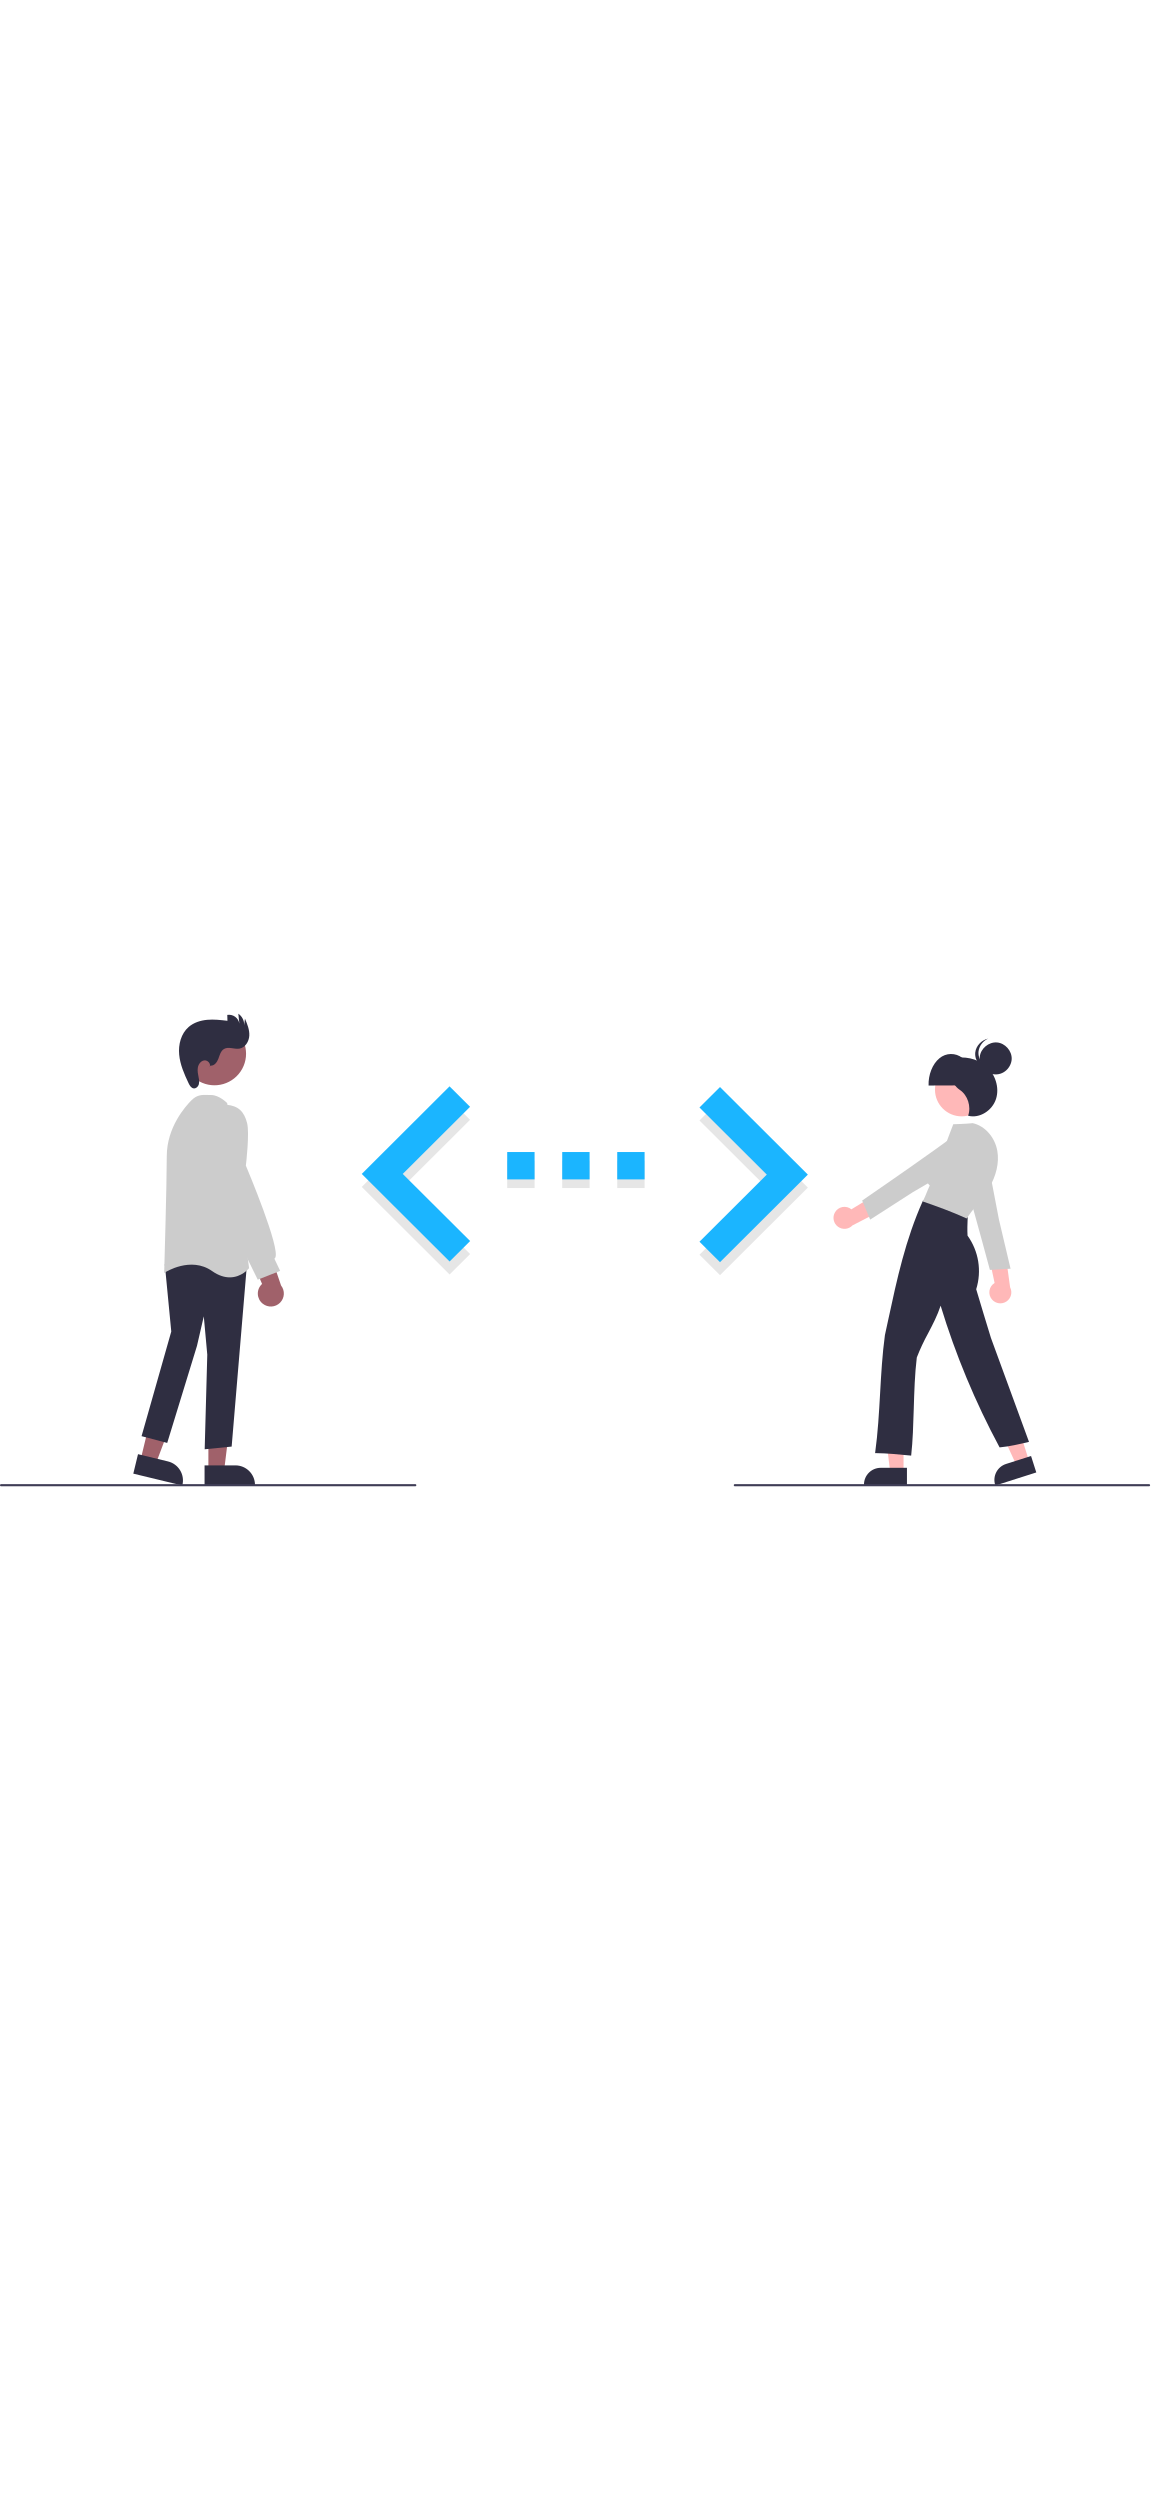
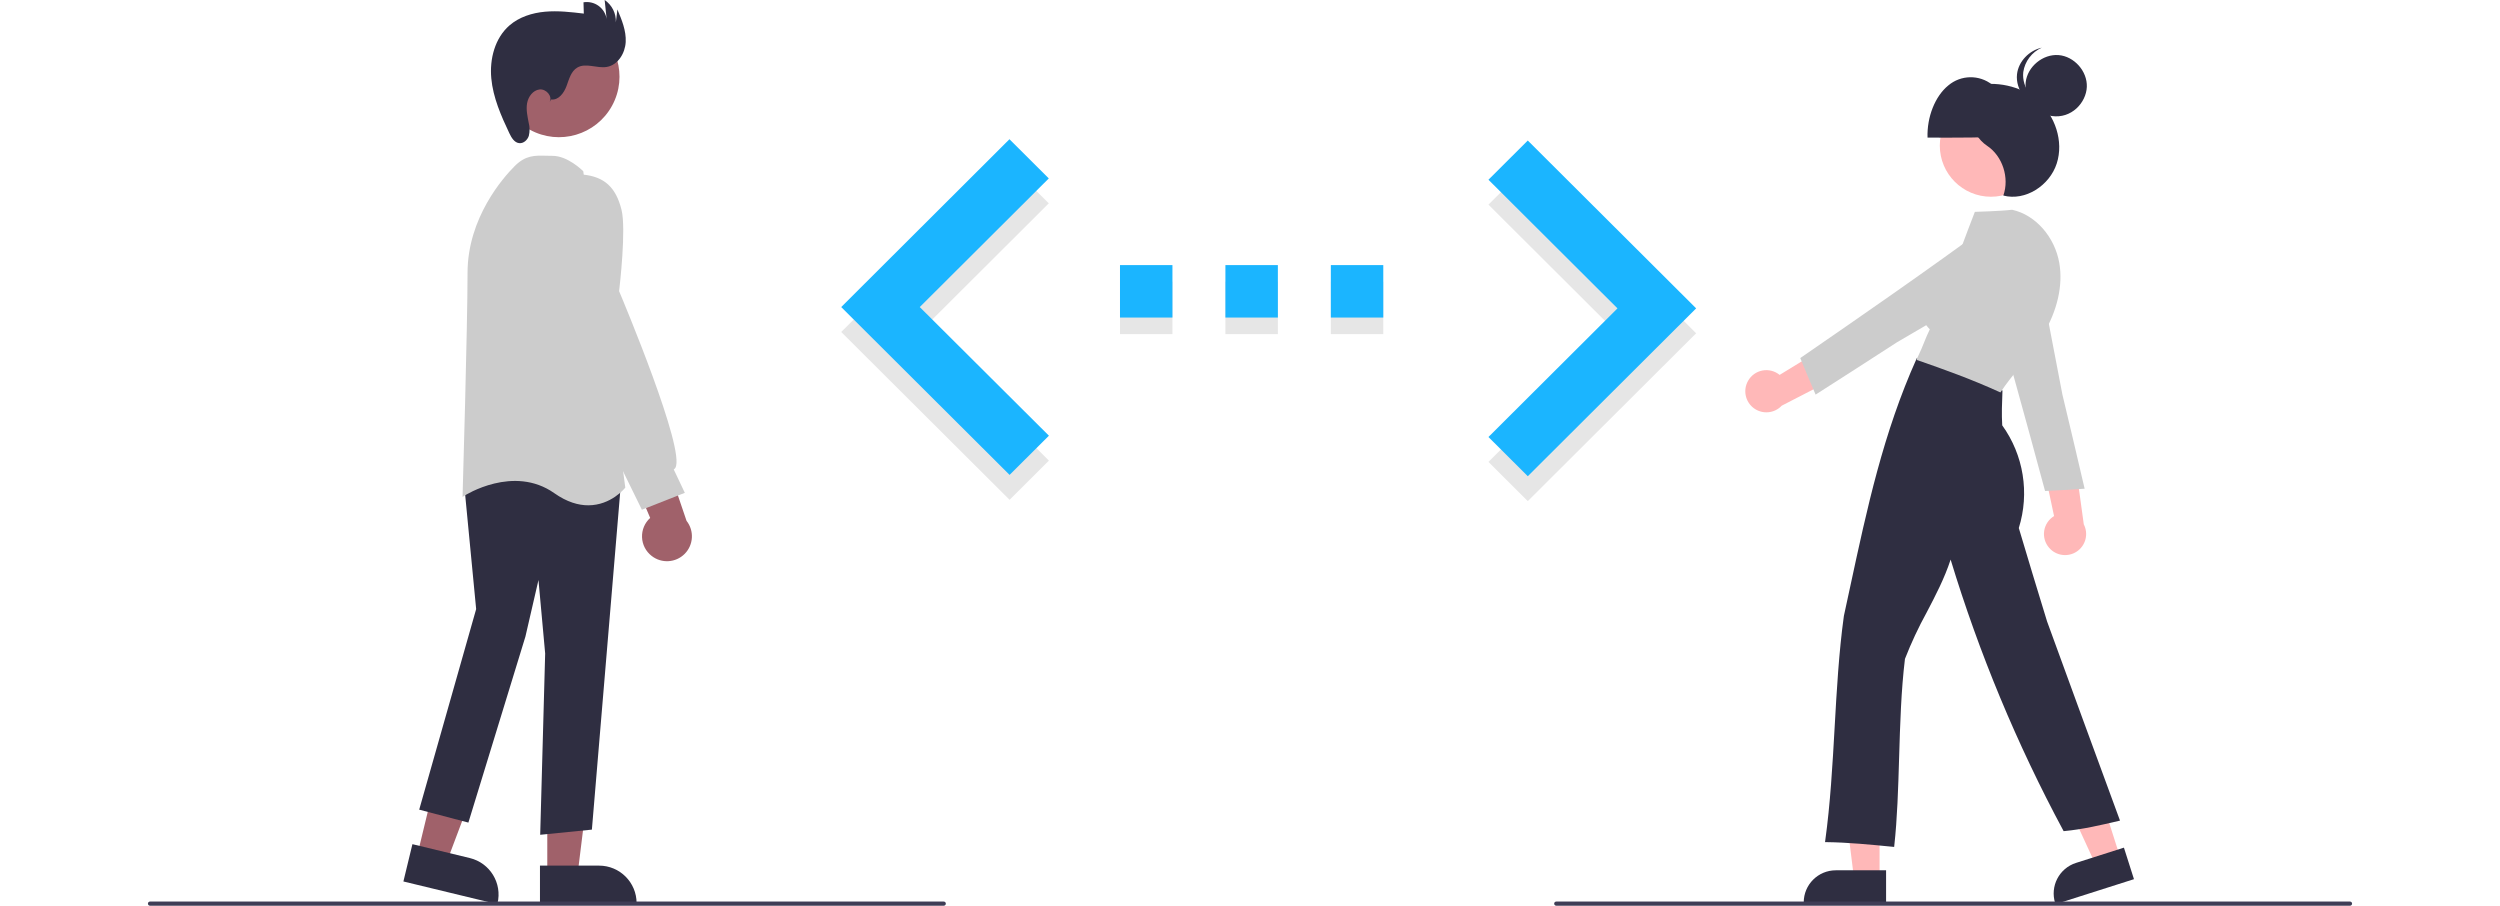
- <svg xmlns="http://www.w3.org/2000/svg" data-name="Layer 1" width="200" height="434.745" viewBox="0 0 1058 434.745">
+ <svg xmlns="http://www.w3.org/2000/svg" data-name="Layer 1" width="1200" height="434.745" viewBox="0 0 1058 434.745">
  <polygon points="643.457 221.721 705.39 159.977 643.457 98.233 662.339 79.414 743.154 159.977 662.339 240.54 643.457 221.721 643.457 221.721" fill="#e6e6e6" style="isolation:isolate" />
  <rect x="466.595" y="135.207" width="25.176" height="25.176" fill="#e6e6e6" style="isolation:isolate" />
  <rect x="567.803" y="135.207" width="25.176" height="25.176" fill="#e6e6e6" style="isolation:isolate" />
  <rect x="517.199" y="135.207" width="25.176" height="25.176" fill="#e6e6e6" style="isolation:isolate" />
  <polygon points="432.482 221.092 370.486 159.348 432.419 97.604 413.537 78.785 332.785 159.348 413.6 239.911 432.482 221.092" fill="#e6e6e6" style="isolation:isolate" />
  <polygon points="643.457 209.763 705.39 148.019 643.457 86.274 662.339 67.455 743.154 148.019 662.339 228.582 643.457 209.763 643.457 209.763" fill="#1bb5ff" />
  <path d="M537.595,385.051h25.176v-25.176H537.595Zm126.384-25.176h-25.176v25.176h25.176Zm-75.78,25.176h25.176v-25.176h-25.176Z" transform="translate(-71 -232.6273)" fill="#1bb5ff" />
  <polygon points="432.482 209.133 370.486 147.389 432.419 85.645 413.537 66.826 332.785 147.389 413.6 227.952 432.482 209.133" fill="#1bb5ff" />
  <polygon points="129.305 410.449 143.399 413.856 163.248 361.117 142.447 356.088 129.305 410.449" fill="#a0616a" />
  <path d="M193.632,655.732l4.328-17.902,27.574,6.666a18.032,18.032,0,0,1,13.275,21.74l-.095.394Z" transform="translate(-71 -232.6273)" fill="#2f2e41" />
  <polygon points="191.696 420.05 206.196 420.049 213.093 364.122 191.694 364.123 191.696 420.05" fill="#a0616a" />
  <path d="M259.183,648.129l28.369-.001h.001A18.012,18.012,0,0,1,305.565,666.139v.406l-46.381.002Z" transform="translate(-71 -232.6273)" fill="#2f2e41" />
  <path d="M259.294,633.325l2.384-87.007-3.211-35.281-6.266,27.151-27.379,89.285L201.218,621.261l27.336-96.27-5.937-61.748,17.058-10.965.23.042,58.279,10.742L284.105,630.844Z" transform="translate(-71 -232.6273)" fill="#2f2e41" />
  <path d="M282.359,475.175c-4.693,0-10.182-1.512-16.292-5.825-19.551-13.798-42.863,1.045-43.096,1.195l-.947.616.033-1.128c.024-.804,2.365-80.712,2.365-106.425,0-26.565,17.332-45.962,22.644-51.274,5.214-5.215,9.601-5.099,15.155-4.955.957.024,1.954.051,3.004.051,7.258,0,14.314,6.973,14.61,7.269l.142.142.026.199,20.139,151.631-.154.195C299.895,466.986,293.282,475.175,282.359,475.175Z" transform="translate(-71 -232.6273)" fill="#ccc" />
  <circle cx="268.308" cy="269.431" r="29.048" transform="translate(-167.8019 142.9959) rotate(-61.3368)" fill="#a0616a" />
  <path d="M312.775,499.454a11.893,11.893,0,0,1-.69-18.223L295.589,442.32l21.599,3.975,12.354,36.341a11.957,11.957,0,0,1-16.767,16.818Z" transform="translate(-71 -232.6273)" fill="#a0616a" />
  <path d="M308.103,477.304l-29.807-60.807-13.07-45.766.01-39.758c.029-.157,3.102-15.622,14.49-14.553,10.327,1,15.888,6.05,18.597,16.884,2.301,9.204-.846,36.51-1.151,39.086,1.998,4.738,31.976,76.164,27.013,84.766a2.184,2.184,0,0,1-.785.813l5.312,11.215Z" transform="translate(-71 -232.6273)" fill="#ccc" />
  <path d="M264.593,280.374c3.482.453,6.109-3.11,7.327-6.403s2.147-7.128,5.174-8.907c4.136-2.43,9.428.493,14.158-.309,5.342-.906,8.815-6.567,9.087-11.978s-1.881-10.615-3.994-15.604l-.738,6.2a12.295,12.295,0,0,0-5.373-10.747l.951,9.098a9.656,9.656,0,0,0-11.108-7.99l.15,5.421c-6.17-.734-12.393-1.468-18.581-.909s-12.419,2.517-17.109,6.592c-7.015,6.096-9.577,16.133-8.717,25.387s4.68,17.947,8.661,26.345c1.002,2.113,2.387,4.497,4.71,4.766,2.087.242,3.997-1.503,4.645-3.501a12.69,12.69,0,0,0-.056-6.234c-.587-3.119-1.327-6.307-.775-9.433s2.8-6.214,5.951-6.597,6.375,3.218,4.86,6.007Z" transform="translate(-71 -232.6273)" fill="#2f2e41" />
  <path d="M983.591,495.58a10.056,10.056,0,0,1,2.359-15.238l-7.434-34.953,17.29,6.774,4.409,32.153a10.11,10.11,0,0,1-16.623,11.263Z" transform="translate(-71 -232.6273)" fill="#ffb8b8" />
  <path d="M981.628,468.308l-.093-.343c-9.347-34.571-19.008-70.308-30.804-109.219l-.077-.255.26-.152c6.575-3.837,16.457-3.581,22.986.594a17.15,17.15,0,0,1,7.444,18.191l8.603,44.857c3.498,14.663,7.118,29.84,10.577,44.806l.098.424-.536.034c-6.299.401-12.807.815-18.021,1.044Z" transform="translate(-71 -232.6273)" fill="#ccc" />
  <polygon points="831.194 421.744 818.934 421.744 813.1 374.457 831.194 374.457 831.194 421.744" fill="#ffb8b8" />
  <path d="M905.321,666.256H865.79v-.5a15.404,15.404,0,0,1,15.387-15.387h24.144Z" transform="translate(-71 -232.6273)" fill="#2f2e41" />
  <polygon points="946.719 411.631 935.037 415.353 915.121 372.069 932.362 366.575 946.719 411.631" fill="#ffb8b8" />
  <path d="M986.641,666.634l-.152-.477a15.404,15.404,0,0,1,9.989-19.332l23.004-7.33,4.823,15.137Z" transform="translate(-71 -232.6273)" fill="#2f2e41" />
  <circle cx="884.667" cy="69.876" r="24.561" fill="#ffb8b8" />
  <path d="M966.694,297.952c.14-9.906-4.006-19.717-10.417-24.65a16.649,16.649,0,0,0-21.132.373c-6.311,5.157-10.263,15.112-9.928,25.009C939.358,298.725,953.499,298.765,966.694,297.952Z" transform="translate(-71 -232.6273)" fill="#2f2e41" />
  <path d="M909.193,639.15l-.492-.048c-10.666-1.047-21.695-2.128-32.118-2.252l-.567-.007.077-.562c2.469-17.886,3.516-36.479,4.529-54.462 1-17.756,2.033-36.116,4.441-53.553,1.019-4.669,2.011-9.283,3-13.88,8.186-38.043,15.917-73.977,31.877-109.546l.151-.336.365.044c14.974,1.812,29.363,7.275,40.515,15.383l.216.157-.011.267c-.215,5.525-.438,11.236-.108,16.439a55.797,55.797,0,0,1,7.954,49.283c4.391,14.675,8.931,29.845,13.563,44.81,11.249,30.838,22.888,62.751,34.82,95.101l.196.53-.551.129c-8.585,2.016-17.44,4.094-26.177,4.9l-.33.03-.157-.292A712.851,712.851,0,0,1,936.3,501.23c-2.981,9.092-7.276,17.299-11.437,25.249A189.022,189.022,0,0,0,914.381,548.881c-1.842,15.121-2.33,31.504-2.802,47.347-.447,14.979-.868,29.128-2.331,42.432Z" transform="translate(-71 -232.6273)" fill="#2f2e41" />
  <path d="M947.282,273.756c10.646-2.294,22.422-.112,30.783,7.071s12.606,19.609,9.172,30.266-15.096,18.155-25.64,15.403c3.02-8.512-.379-18.963-7.762-23.867C945.078,296.815,942.668,282.933,947.282,273.756Z" transform="translate(-71 -232.6273)" fill="#2f2e41" />
  <path d="M960.207,420.999l-.389-.177c-13.581-6.196-26.898-10.951-39.376-15.289l-.383-.083-.001-1.109.248.086c.052-.115.111-.246.17-.376.17-.377.287-.634.386-.804l-.003-.001c1.04-2.12,1.867-4.168,2.667-6.149.825-2.044,1.677-4.155,2.778-6.389a19.356,19.356,0,0,1-4.276-20.829c2.756-6.533,9.784-11.621,17.168-12.465,2.706-7.449,8.735-23.1,8.735-23.1s12.678-.348,17.777-.995l.086-.011.084.019c11.131,2.439,20.424,12.972,22.598,25.614,1.835,10.67-.952,22.875-7.847,34.366a148.04,148.04,0,0,1-11.709,16.089c-3.106,3.884-6.04,7.552-8.476,11.246Z" transform="translate(-71 -232.6273)" fill="#ccc" />
  <path d="M984.292,290.493v0Z" transform="translate(-71 -232.6273)" fill="#2f2e41" />
  <path d="M984.791,288.311c-7.452-1.112-13.304-8.73-12.457-16.218s8.253-13.605,15.765-13.025,13.89,7.764,13.576,15.293S994.306,289.731,984.791,288.311Z" transform="translate(-71 -232.6273)" fill="#2f2e41" />
  <path d="M983.627,283.456c-7.452-1.112-13.304-8.73-12.457-16.218a15.241,15.241,0,0,1,8.882-11.734c-6.01,1.315-11.182,6.552-11.882,12.734-.847,7.487,5.004,15.105,12.457,16.218a14.208,14.208,0,0,0,8.172-1.143A14.504,14.504,0,0,1,983.627,283.456Z" transform="translate(-71 -232.6273)" fill="#2f2e41" />
  <path d="M839.069,415.433a10.056,10.056,0,0,1,15.153-2.853l30.479-18.655-.626,18.559-28.847,14.87a10.11,10.11,0,0,1-16.158-11.921Z" transform="translate(-71 -232.6273)" fill="#ffb8b8" />
  <path d="M864.128,404.495l.293-.202c29.481-20.331,59.957-41.348,92.715-65.434l.215-.158.23.195c5.808,4.921,8.86,14.323,7.099,21.87A17.15,17.15,0,0,1,950.008,373.846l-39.428,23.057c-12.66,8.183-25.764,16.653-38.721,24.902l-.367.234-.211-.494c-2.477-5.806-5.036-11.804-6.988-16.644Z" transform="translate(-71 -232.6273)" fill="#ccc" />
  <path d="M453,667.373H72a1,1,0,0,1,0-2H453a1,1,0,1,1,0,2Z" transform="translate(-71 -232.6273)" fill="#3f3d56" />
  <path d="M1128,667.373H747a1,1,0,0,1,0-2h381a1,1,0,0,1,0,2Z" transform="translate(-71 -232.6273)" fill="#3f3d56" />
</svg>
